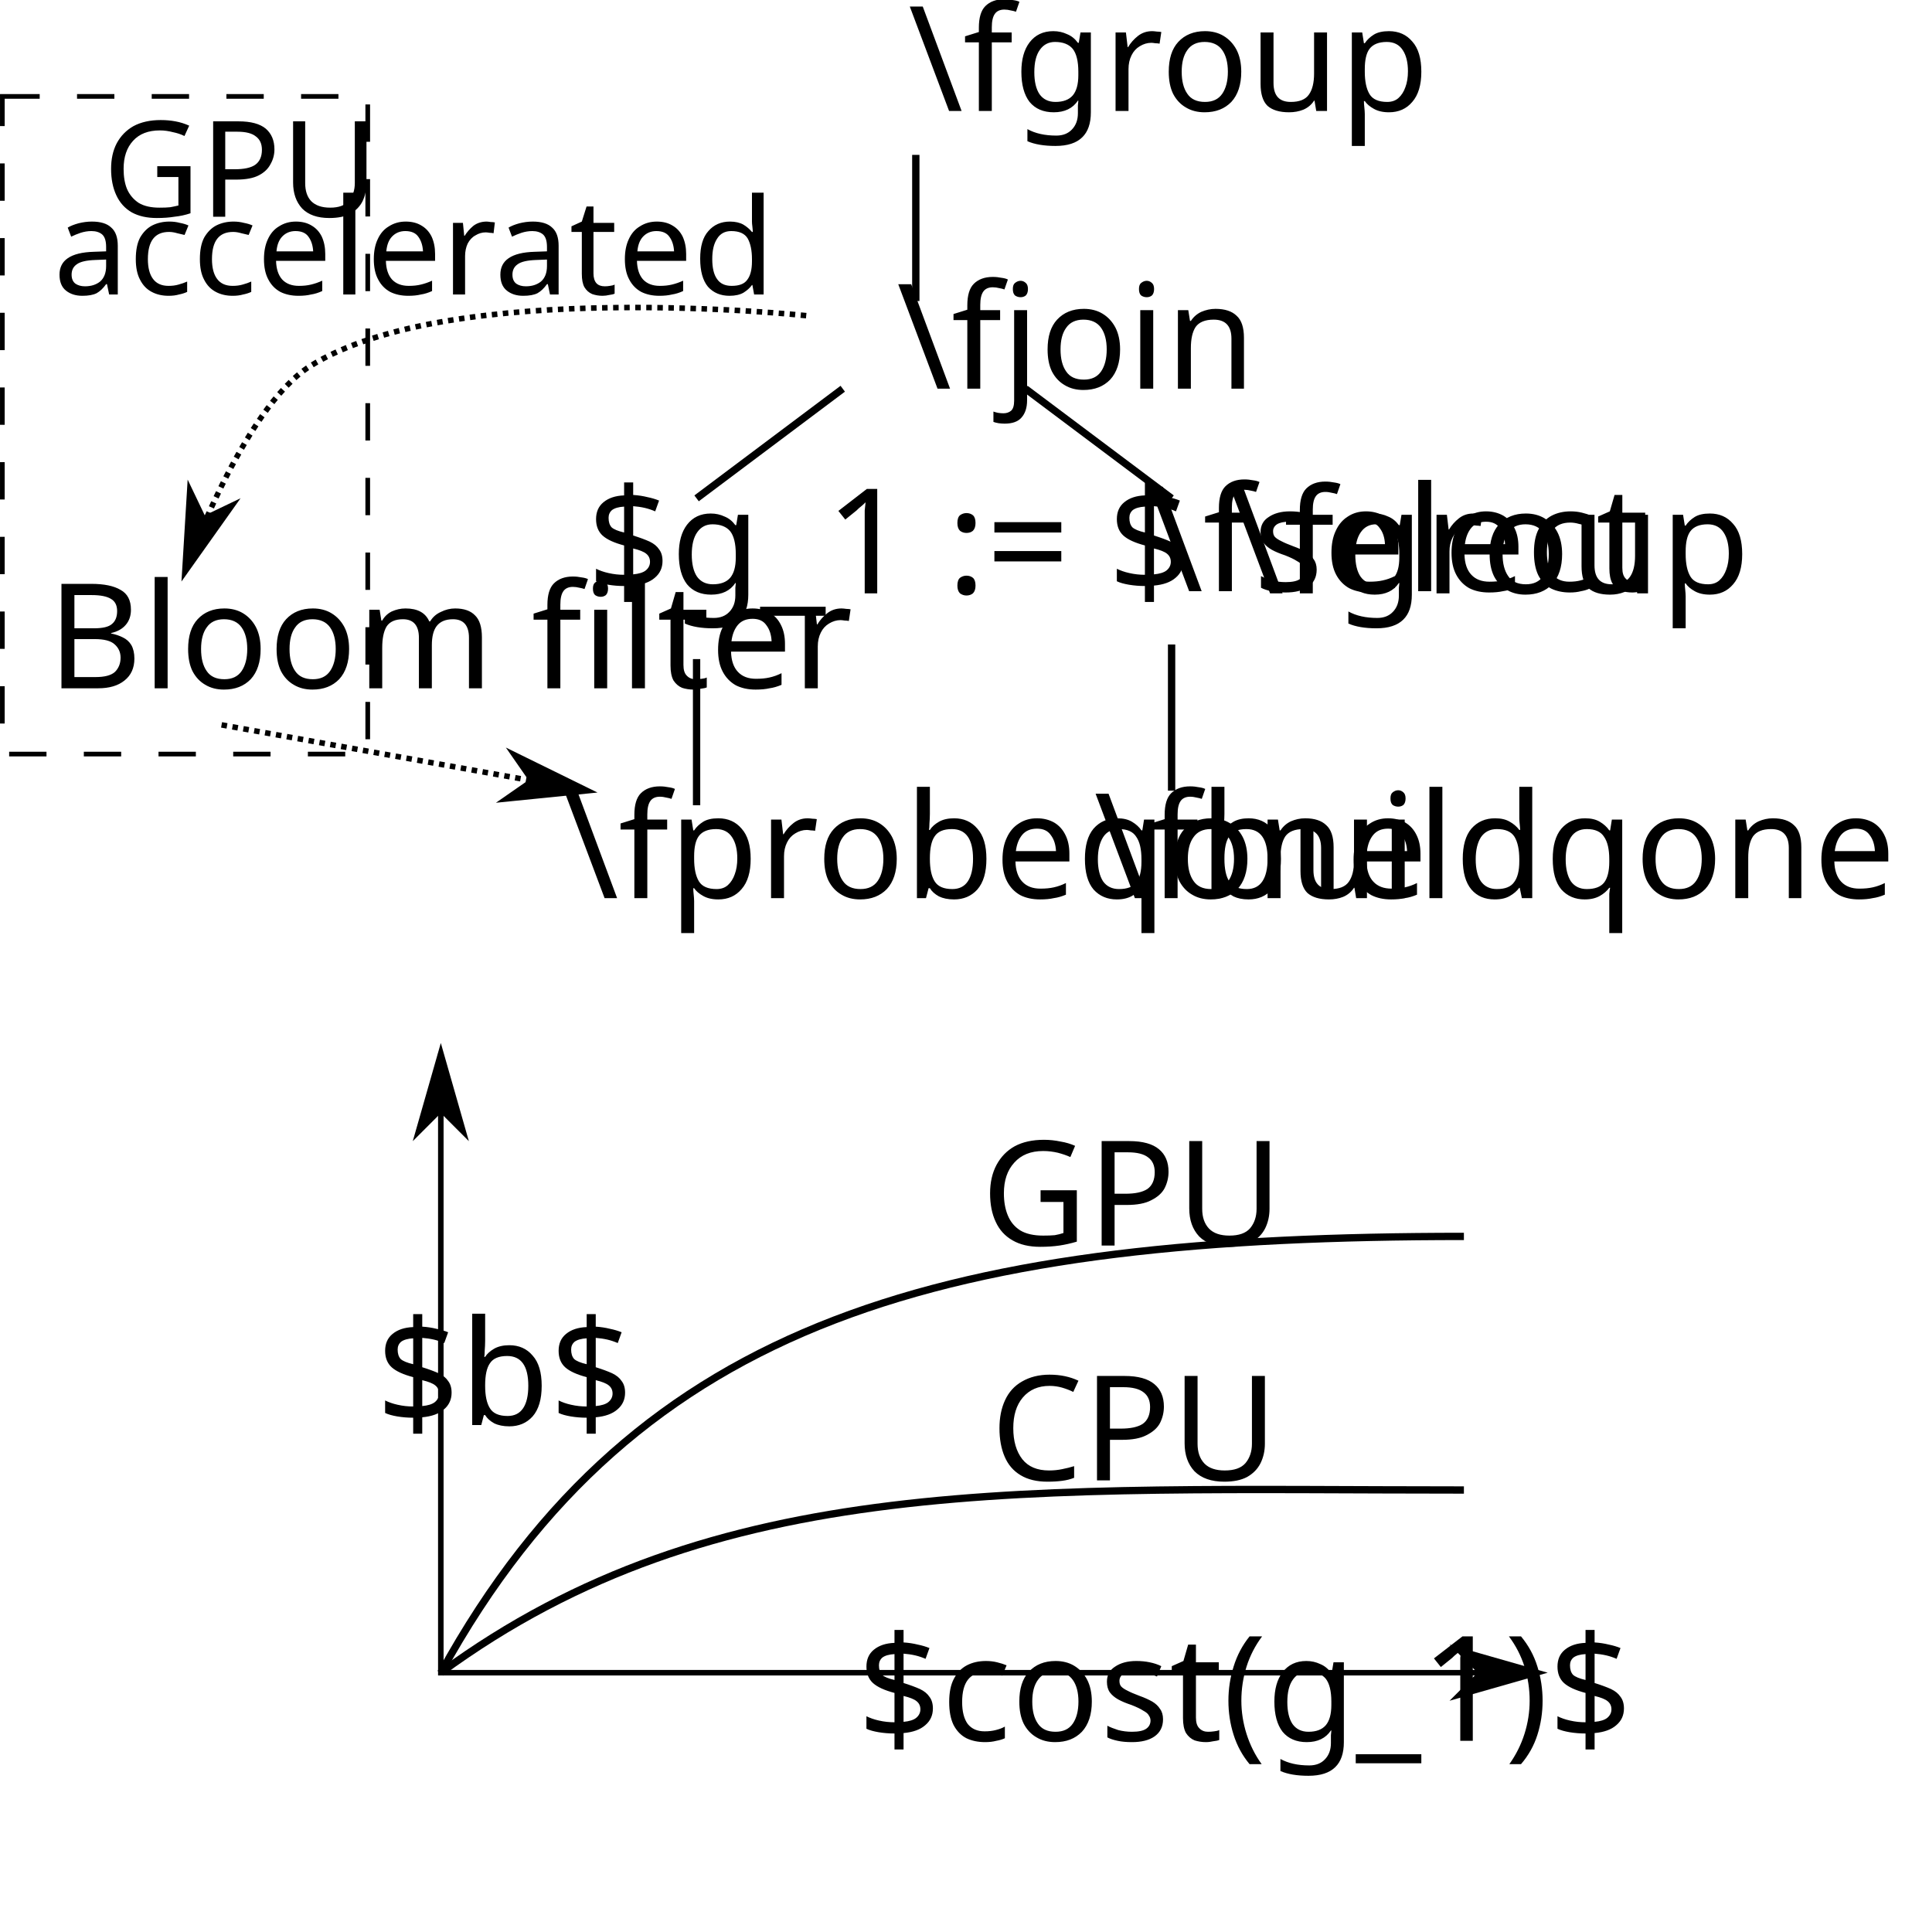
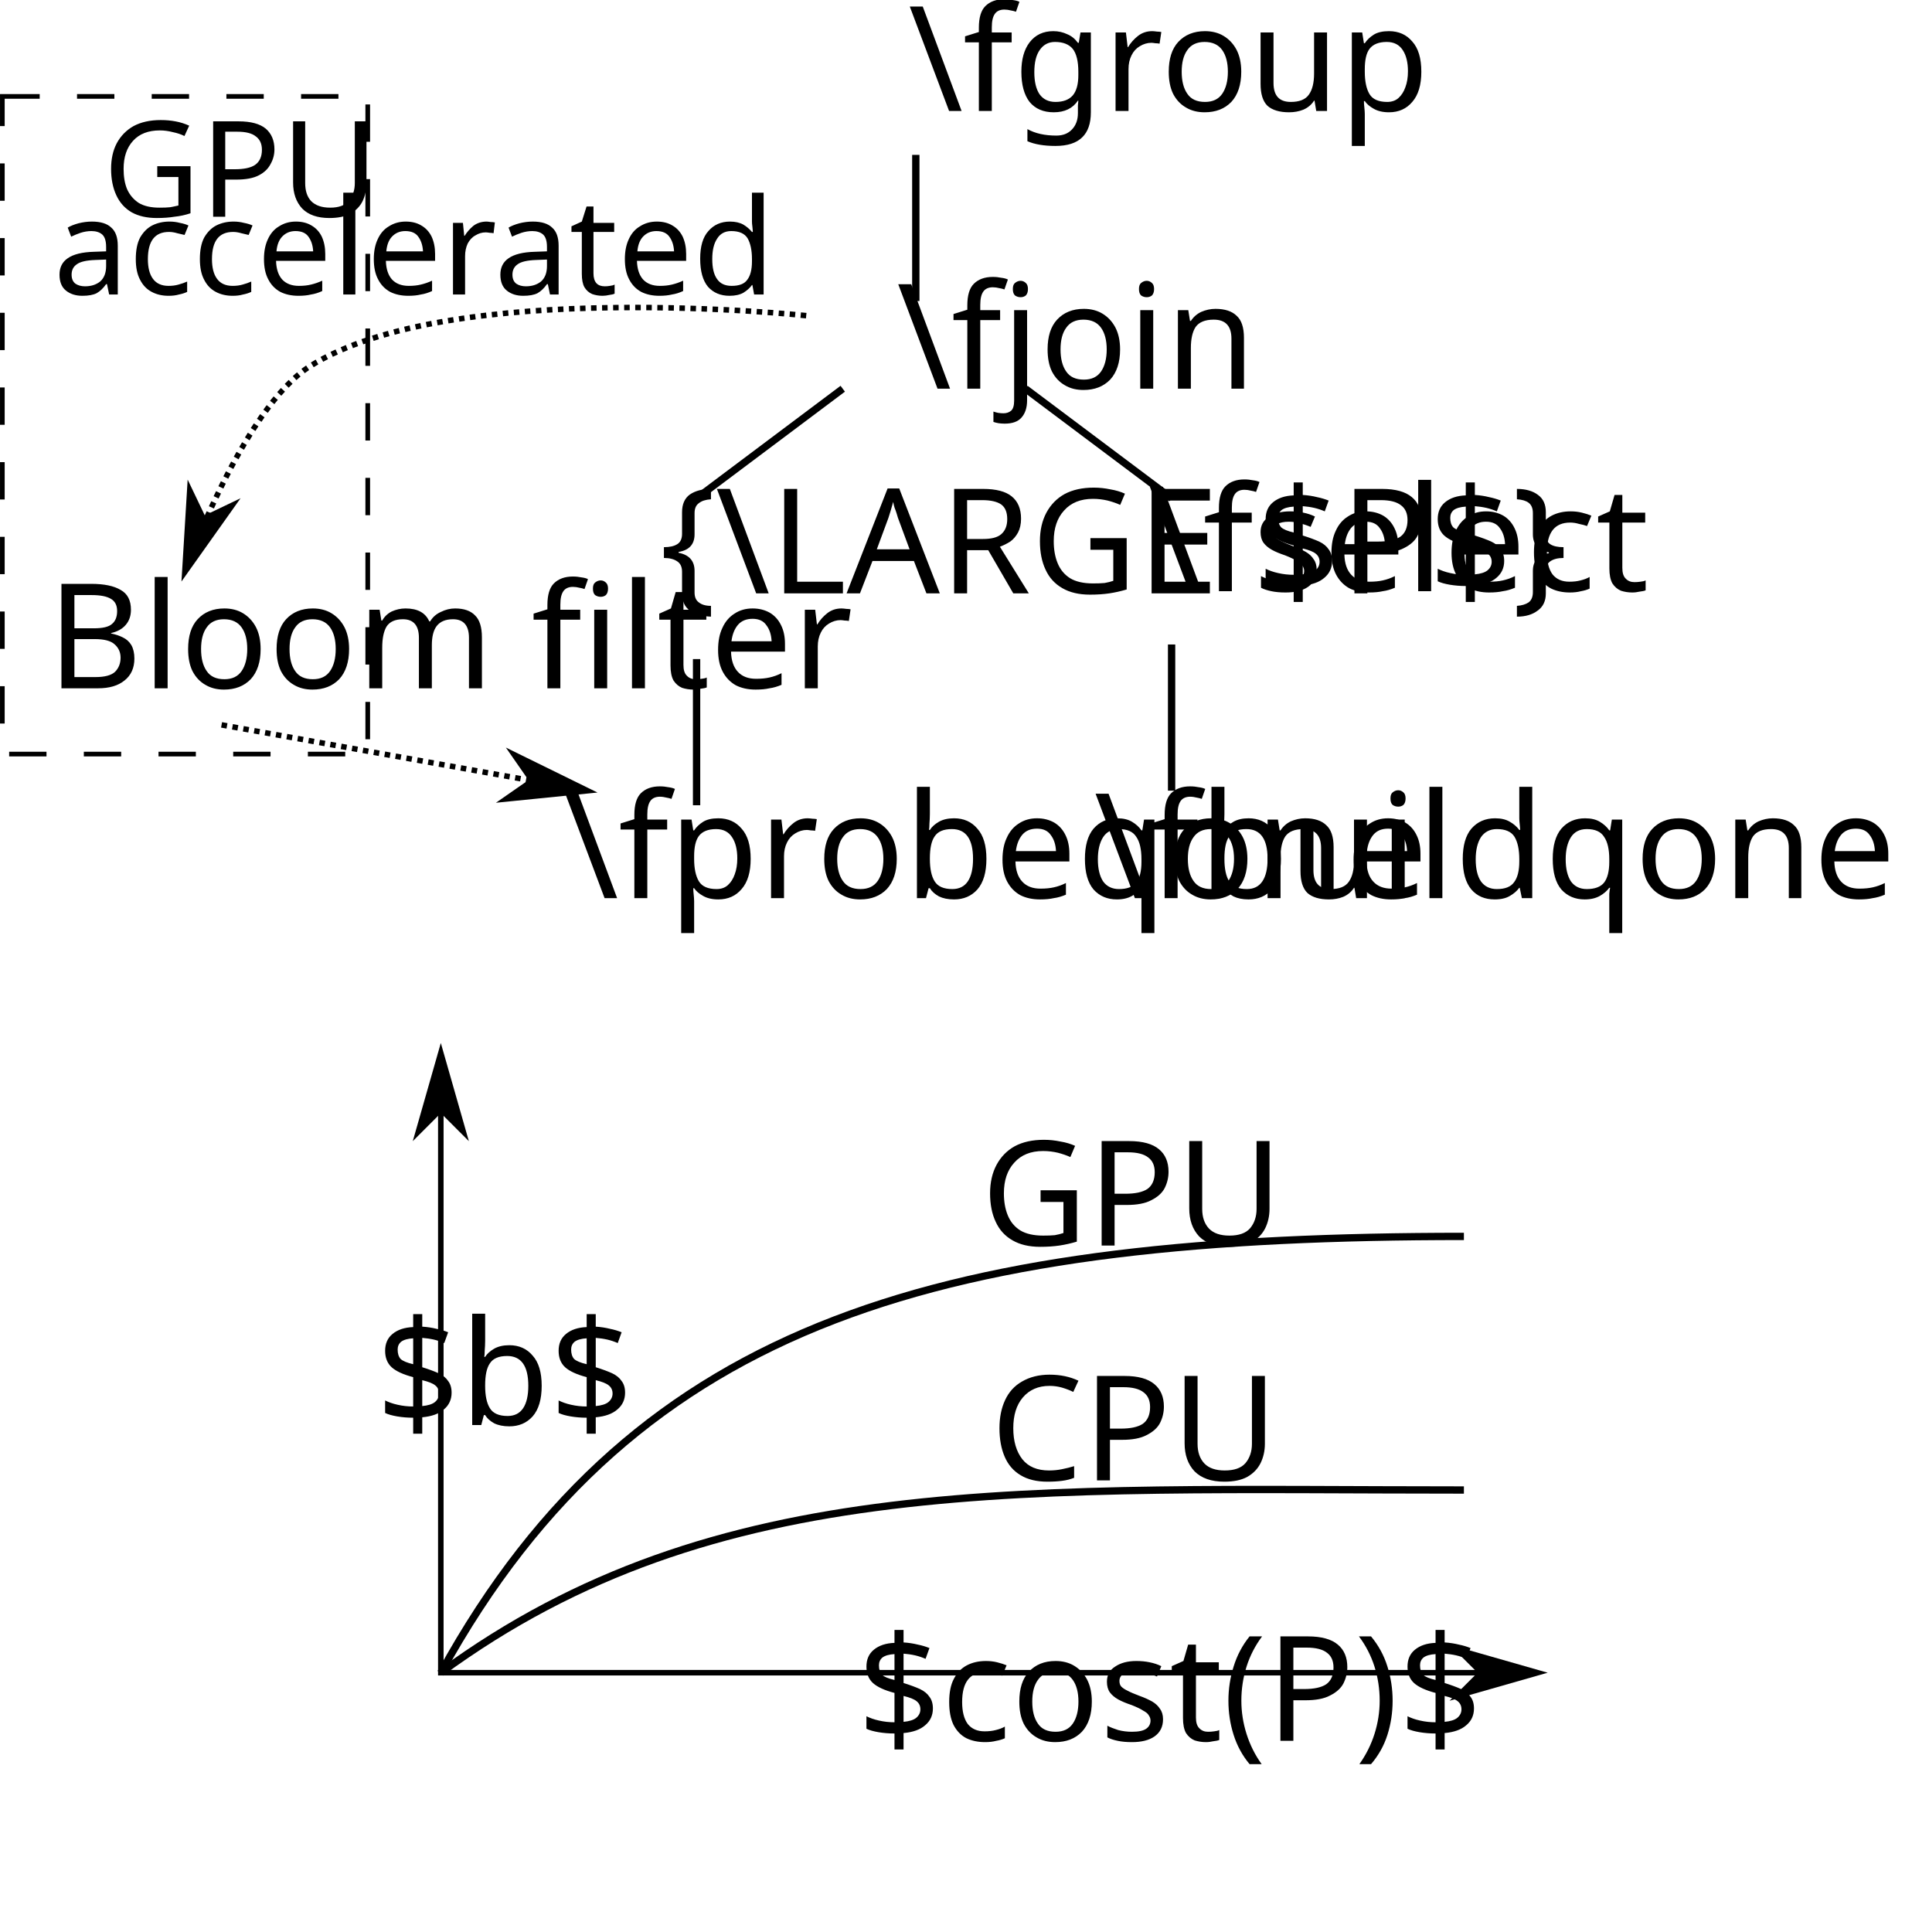
<svg xmlns="http://www.w3.org/2000/svg" width="69.208mm" height="69.952mm" viewBox="0 0 69.208 69.952" version="1.1" id="svg8">
  <defs id="defs2">
    <marker orient="auto" refY="0" refX="0" id="Arrow1Lend" style="overflow:visible">
      <path id="path872" d="M 0,0 5,-5 -12.5,0 5,5 Z" style="fill:#000000;fill-opacity:1;fill-rule:evenodd;stroke:#000000;stroke-width:1pt;stroke-opacity:1" transform="matrix(-0.8,0,0,-0.8,-10,0)" />
    </marker>
    <marker orient="auto" refY="0" refX="0" id="Arrow1Lstart" style="overflow:visible">
      <path id="path869" d="M 0,0 5,-5 -12.5,0 5,5 Z" style="fill:#000000;fill-opacity:1;fill-rule:evenodd;stroke:#000000;stroke-width:1pt;stroke-opacity:1" transform="matrix(0.8,0,0,0.8,10,0)" />
    </marker>
    <marker style="overflow:visible" id="marker2946" refX="0" refY="0" orient="auto">
      <path transform="matrix(-0.8,0,0,-0.8,-10,0)" style="fill:#000000;fill-opacity:1;fill-rule:evenodd;stroke:#000000;stroke-width:1pt;stroke-opacity:1" d="M 0,0 5,-5 -12.5,0 5,5 Z" id="path2944" />
    </marker>
    <marker style="overflow:visible" id="marker2334" refX="0" refY="0" orient="auto">
      <path transform="matrix(0.8,0,0,0.8,10,0)" style="fill:#000000;fill-opacity:1;fill-rule:evenodd;stroke:#000000;stroke-width:1pt;stroke-opacity:1" d="M 0,0 5,-5 -12.5,0 5,5 Z" id="path2332" />
    </marker>
    <marker orient="auto" refY="0" refX="0" id="marker1938" style="overflow:visible">
      <path id="path1936" d="M 0,0 5,-5 -12.5,0 5,5 Z" style="fill:#000000;fill-opacity:1;fill-rule:evenodd;stroke:#000000;stroke-width:1pt;stroke-opacity:1" transform="matrix(0.8,0,0,0.8,10,0)" />
    </marker>
    <marker orient="auto" refY="0" refX="0" id="marker1762" style="overflow:visible">
      <path id="path1760" d="M 0,0 5,-5 -12.5,0 5,5 Z" style="fill:#000000;fill-opacity:1;fill-rule:evenodd;stroke:#000000;stroke-width:1pt;stroke-opacity:1" transform="matrix(-0.8,0,0,-0.8,-10,0)" />
    </marker>
    <marker orient="auto" refY="0" refX="0" id="marker1704" style="overflow:visible">
      <path id="path1702" d="M 0,0 5,-5 -12.5,0 5,5 Z" style="fill:#000000;fill-opacity:1;fill-rule:evenodd;stroke:#000000;stroke-width:1pt;stroke-opacity:1" transform="matrix(-0.8,0,0,-0.8,-10,0)" />
    </marker>
    <marker style="overflow:visible" id="marker1540" refX="0" refY="0" orient="auto">
      <path transform="matrix(-0.8,0,0,-0.8,-10,0)" style="fill:#000000;fill-opacity:1;fill-rule:evenodd;stroke:#000000;stroke-width:1pt;stroke-opacity:1" d="M 0,0 5,-5 -12.5,0 5,5 Z" id="path1538" />
    </marker>
    <marker style="overflow:visible" id="marker1530" refX="0" refY="0" orient="auto">
      <path transform="matrix(-0.8,0,0,-0.8,-10,0)" style="fill:#000000;fill-opacity:1;fill-rule:evenodd;stroke:#000000;stroke-width:1pt;stroke-opacity:1" d="M 0,0 5,-5 -12.5,0 5,5 Z" id="path1528" />
    </marker>
    <marker orient="auto" refY="0" refX="0" id="marker1468" style="overflow:visible">
      <path id="path1466" d="M 0,0 5,-5 -12.5,0 5,5 Z" style="fill:#000000;fill-opacity:1;fill-rule:evenodd;stroke:#000000;stroke-width:1pt;stroke-opacity:1" transform="matrix(0.8,0,0,0.8,10,0)" />
    </marker>
    <marker style="overflow:visible" id="marker1422" refX="0" refY="0" orient="auto">
      <path transform="matrix(0.8,0,0,0.8,10,0)" style="fill:#000000;fill-opacity:1;fill-rule:evenodd;stroke:#000000;stroke-width:1pt;stroke-opacity:1" d="M 0,0 5,-5 -12.5,0 5,5 Z" id="path1420" />
    </marker>
    <marker orient="auto" refY="0" refX="0" id="marker1938-5" style="overflow:visible">
      <path id="path1936-0" d="M 0,0 5,-5 -12.5,0 5,5 Z" style="fill:#000000;fill-opacity:1;fill-rule:evenodd;stroke:#000000;stroke-width:1pt;stroke-opacity:1" transform="matrix(0.8,0,0,0.8,10,0)" />
    </marker>
    <marker orient="auto" refY="0" refX="0" id="Arrow1Lstart-8" style="overflow:visible">
      <path id="path869-8" d="M 0,0 5,-5 -12.5,0 5,5 Z" style="fill:#000000;fill-opacity:1;fill-rule:evenodd;stroke:#000000;stroke-width:1pt;stroke-opacity:1" transform="matrix(0.8,0,0,0.8,10,0)" />
    </marker>
    <marker orient="auto" refY="0" refX="0" id="Arrow1Lend-9" style="overflow:visible">
      <path id="path872-7" d="M 0,0 5,-5 -12.5,0 5,5 Z" style="fill:#000000;fill-opacity:1;fill-rule:evenodd;stroke:#000000;stroke-width:1pt;stroke-opacity:1" transform="matrix(-0.8,0,0,-0.8,-10,0)" />
    </marker>
  </defs>
  <g id="layer1" transform="translate(-55.47799,-15.69624)">
    <text xml:space="preserve" style="font-style:normal;font-variant:normal;font-weight:normal;font-stretch:normal;font-size:5.292px;line-height:1.25;font-family:sans-serif;-inkscape-font-specification:'sans-serif, Normal';font-variant-ligatures:normal;font-variant-caps:normal;font-variant-numeric:normal;font-feature-settings:normal;text-align:start;letter-spacing:0px;word-spacing:0px;writing-mode:lr-tb;text-anchor:start;fill:#000000;fill-opacity:1;stroke:none;stroke-width:0.265" x="87.955" y="29.771" id="text838">
      <tspan id="tspan836" x="87.955" y="29.771" style="font-style:normal;font-variant:normal;font-weight:normal;font-stretch:normal;font-size:5.292px;font-family:sans-serif;-inkscape-font-specification:'sans-serif, Normal';font-variant-ligatures:normal;font-variant-caps:normal;font-variant-numeric:normal;font-feature-settings:normal;text-align:start;writing-mode:lr-tb;text-anchor:start;stroke-width:0.265">\fjoin</tspan>
    </text>
    <text xml:space="preserve" style="font-style:normal;font-variant:normal;font-weight:normal;font-stretch:normal;font-size:5.292px;line-height:1.25;font-family:sans-serif;-inkscape-font-specification:'sans-serif, Normal';font-variant-ligatures:normal;font-variant-caps:normal;font-variant-numeric:normal;font-feature-settings:normal;text-align:start;letter-spacing:0px;word-spacing:0px;writing-mode:lr-tb;text-anchor:start;fill:#000000;fill-opacity:1;stroke:none;stroke-width:0.265" x="97.064" y="37.104" id="text842">
      <tspan id="tspan840" x="97.064" y="37.104" style="font-style:normal;font-variant:normal;font-weight:normal;font-stretch:normal;font-size:5.292px;font-family:sans-serif;-inkscape-font-specification:'sans-serif, Normal';font-variant-ligatures:normal;font-variant-caps:normal;font-variant-numeric:normal;font-feature-settings:normal;text-align:start;writing-mode:lr-tb;text-anchor:start;stroke-width:0.265">\fselect</tspan>
    </text>
-     <text xml:space="preserve" style="font-style:normal;font-variant:normal;font-weight:normal;font-stretch:normal;font-size:5.292px;line-height:1.25;font-family:sans-serif;-inkscape-font-specification:'sans-serif, Normal';font-variant-ligatures:normal;font-variant-caps:normal;font-variant-numeric:normal;font-feature-settings:normal;text-align:start;letter-spacing:0px;word-spacing:0px;writing-mode:lr-tb;text-anchor:start;fill:#000000;fill-opacity:1;stroke:none;stroke-width:0.265" x="76.729" y="37.179" id="text842-7">
-       <tspan id="tspan840-5" x="76.729" y="37.179" style="font-style:normal;font-variant:normal;font-weight:normal;font-stretch:normal;font-size:5.292px;font-family:sans-serif;-inkscape-font-specification:'sans-serif, Normal';font-variant-ligatures:normal;font-variant-caps:normal;font-variant-numeric:normal;font-feature-settings:normal;text-align:start;writing-mode:lr-tb;text-anchor:start;stroke-width:0.265">$g_1 := $ \fgroup</tspan>
+     <text xml:space="preserve" style="font-style:normal;font-variant:normal;font-weight:normal;font-stretch:normal;font-size:5.292px;line-height:1.25;font-family:sans-serif;-inkscape-font-specification:'sans-serif, Normal';font-variant-ligatures:normal;font-variant-caps:normal;font-variant-numeric:normal;font-feature-settings:normal;text-align:start;letter-spacing:0px;word-spacing:0px;writing-mode:lr-tb;text-anchor:start;fill:#000000;fill-opacity:1;stroke:none;stroke-width:0.265" x="79.375" y="37.179" id="text842-7">
+       <tspan id="tspan840-5" x="79.375" y="37.179" style="font-style:normal;font-variant:normal;font-weight:normal;font-stretch:normal;font-size:5.292px;font-family:sans-serif;-inkscape-font-specification:'sans-serif, Normal';font-variant-ligatures:normal;font-variant-caps:normal;font-variant-numeric:normal;font-feature-settings:normal;text-align:start;writing-mode:lr-tb;text-anchor:start;stroke-width:0.265">{\LARGE $P$}</tspan>
    </text>
    <text xml:space="preserve" style="font-style:normal;font-variant:normal;font-weight:normal;font-stretch:normal;font-size:5.292px;line-height:1.25;font-family:sans-serif;-inkscape-font-specification:'sans-serif, Normal';font-variant-ligatures:normal;font-variant-caps:normal;font-variant-numeric:normal;font-feature-settings:normal;text-align:start;letter-spacing:0px;word-spacing:0px;writing-mode:lr-tb;text-anchor:start;fill:#000000;fill-opacity:1;stroke:none;stroke-width:0.265" x="95.099" y="48.216" id="text842-7-8">
      <tspan id="tspan840-5-3" x="95.099" y="48.216" style="font-style:normal;font-variant:normal;font-weight:normal;font-stretch:normal;font-size:5.292px;font-family:sans-serif;-inkscape-font-specification:'sans-serif, Normal';font-variant-ligatures:normal;font-variant-caps:normal;font-variant-numeric:normal;font-feature-settings:normal;text-align:start;writing-mode:lr-tb;text-anchor:start;stroke-width:0.265">\fbuildqone</tspan>
    </text>
    <text xml:space="preserve" style="font-style:normal;font-variant:normal;font-weight:normal;font-stretch:normal;font-size:5.292px;line-height:1.25;font-family:sans-serif;-inkscape-font-specification:'sans-serif, Normal';font-variant-ligatures:normal;font-variant-caps:normal;font-variant-numeric:normal;font-feature-settings:normal;text-align:start;letter-spacing:0px;word-spacing:0px;writing-mode:lr-tb;text-anchor:start;fill:#000000;fill-opacity:1;stroke:none;stroke-width:0.265" x="75.898" y="48.216" id="text842-7-8-9">
      <tspan id="tspan840-5-3-6" x="75.898" y="48.216" style="font-style:normal;font-variant:normal;font-weight:normal;font-stretch:normal;font-size:5.292px;font-family:sans-serif;-inkscape-font-specification:'sans-serif, Normal';font-variant-ligatures:normal;font-variant-caps:normal;font-variant-numeric:normal;font-feature-settings:normal;text-align:start;writing-mode:lr-tb;text-anchor:start;stroke-width:0.265">\fprobeqone</tspan>
    </text>
    <path style="fill:none;stroke:#000000;stroke-width:0.265px;stroke-linecap:butt;stroke-linejoin:miter;stroke-opacity:1" d="m 92.604,29.771 5.292,3.969" id="path981" />
    <path style="fill:none;stroke:#000000;stroke-width:0.265px;stroke-linecap:butt;stroke-linejoin:miter;stroke-opacity:1" d="m 85.99,29.771 -5.292,3.969" id="path983" />
    <text xml:space="preserve" style="font-style:normal;font-variant:normal;font-weight:normal;font-stretch:normal;font-size:5.292px;line-height:1.25;font-family:sans-serif;-inkscape-font-specification:'sans-serif, Normal';font-variant-ligatures:normal;font-variant-caps:normal;font-variant-numeric:normal;font-feature-settings:normal;text-align:start;letter-spacing:0px;word-spacing:0px;writing-mode:lr-tb;text-anchor:start;fill:#000000;fill-opacity:1;stroke:none;stroke-width:0.265" x="88.371" y="19.717" id="text842-7-2">
      <tspan id="tspan840-5-9" x="88.371" y="19.717" style="font-style:normal;font-variant:normal;font-weight:normal;font-stretch:normal;font-size:5.292px;font-family:sans-serif;-inkscape-font-specification:'sans-serif, Normal';font-variant-ligatures:normal;font-variant-caps:normal;font-variant-numeric:normal;font-feature-settings:normal;text-align:start;writing-mode:lr-tb;text-anchor:start;stroke-width:0.265">\fgroup</tspan>
    </text>
    <path style="fill:none;stroke:#000000;stroke-width:0.265;stroke-linecap:butt;stroke-linejoin:miter;stroke-miterlimit:4;stroke-dasharray:none;stroke-opacity:1" d="m 88.635,21.304 v 5.292" id="path987-4" />
    <text xml:space="preserve" style="font-style:normal;font-variant:normal;font-weight:normal;font-stretch:normal;font-size:5.292px;line-height:1.25;font-family:sans-serif;-inkscape-font-specification:'sans-serif, Normal';font-variant-ligatures:normal;font-variant-caps:normal;font-variant-numeric:normal;font-feature-settings:normal;text-align:start;letter-spacing:0px;word-spacing:0px;writing-mode:lr-tb;text-anchor:start;fill:#000000;fill-opacity:1;stroke:none;stroke-width:0.265" x="57.188" y="40.619" id="text842-7-8-9-1">
      <tspan id="tspan840-5-3-6-7" x="57.188" y="40.619" style="font-style:normal;font-variant:normal;font-weight:normal;font-stretch:normal;font-size:5.292px;font-family:sans-serif;-inkscape-font-specification:'sans-serif, Normal';font-variant-ligatures:normal;font-variant-caps:normal;font-variant-numeric:normal;font-feature-settings:normal;text-align:start;writing-mode:lr-tb;text-anchor:start;stroke-width:0.265">Bloom filter</tspan>
    </text>
    <path style="fill:none;stroke:#000000;stroke-width:0.2;stroke-linecap:butt;stroke-linejoin:miter;stroke-miterlimit:4;stroke-dasharray:0.2, 0.2;stroke-dashoffset:0;stroke-opacity:1;marker-end:url(#marker2946)" d="m 63.5,41.942 13.229,2.381" id="path2910" />
    <path style="fill:none;stroke:#000000;stroke-width:0.2;stroke-linecap:butt;stroke-linejoin:miter;stroke-miterlimit:4;stroke-dasharray:0.2, 0.2;stroke-dashoffset:0;stroke-opacity:1;marker-end:url(#marker1762)" d="m 84.667,27.125 c 0,0 -12.872,-1.38 -17.963,1.83 -2.453,1.547 -4.527,7.43 -4.527,7.43" id="path2912" />
    <rect style="fill:none;fill-opacity:1;stroke:#000000;stroke-width:0.169;stroke-linecap:butt;stroke-miterlimit:4;stroke-dasharray:1.352, 1.352;stroke-dashoffset:0;stroke-opacity:1" id="rect8828" width="13.229" height="23.812" x="55.563" y="19.187" />
    <text xml:space="preserve" style="font-style:normal;font-weight:normal;font-size:4.837px;line-height:1.25;font-family:sans-serif;letter-spacing:0px;word-spacing:0px;fill:#000000;fill-opacity:1;stroke:none;stroke-width:0.121" x="59.205" y="23.541" id="text8842">
      <tspan id="tspan8840" x="59.205" y="23.541" style="stroke-width:0.121">GPU</tspan>
    </text>
    <text xml:space="preserve" style="font-style:normal;font-weight:normal;font-size:4.837px;line-height:1.25;font-family:sans-serif;letter-spacing:0px;word-spacing:0px;fill:#000000;fill-opacity:1;stroke:none;stroke-width:0.121" x="57.416" y="26.357" id="text8842-8">
      <tspan id="tspan8840-9" x="57.416" y="26.357" style="stroke-width:0.121">accelerated</tspan>
    </text>
    <path style="fill:none;stroke:#000000;stroke-width:0.265;stroke-linecap:butt;stroke-linejoin:miter;stroke-miterlimit:4;stroke-dasharray:none;stroke-opacity:1" d="m 80.698,39.56 v 5.292" id="path987-4-4" />
    <path style="fill:none;stroke:#000000;stroke-width:0.265;stroke-linecap:butt;stroke-linejoin:miter;stroke-miterlimit:4;stroke-dasharray:none;stroke-opacity:1" d="m 97.896,39.031 v 5.292" id="path987-4-4-4" />
    <path style="fill:none;stroke:#000000;stroke-width:0.2;stroke-linecap:butt;stroke-linejoin:miter;stroke-miterlimit:4;stroke-dasharray:none;stroke-opacity:1;marker-start:url(#Arrow1Lstart-8);marker-end:url(#Arrow1Lend-9)" d="m 71.438,53.848 -10e-7,22.412 h 39.687" id="path867" />
    <text xml:space="preserve" style="font-style:normal;font-variant:normal;font-weight:normal;font-stretch:normal;font-size:5.292px;line-height:1.25;font-family:sans-serif;-inkscape-font-specification:'sans-serif, Normal';font-variant-ligatures:normal;font-variant-caps:normal;font-variant-numeric:normal;font-feature-settings:normal;text-align:start;letter-spacing:0px;word-spacing:0px;writing-mode:lr-tb;text-anchor:start;fill:#000000;fill-opacity:1;stroke:none;stroke-width:0.265" x="86.518" y="78.726" id="text842-7-2-8">
-       <tspan id="tspan840-5-9-8" x="86.518" y="78.726" style="font-style:normal;font-variant:normal;font-weight:normal;font-stretch:normal;font-size:5.292px;font-family:sans-serif;-inkscape-font-specification:'sans-serif, Normal';font-variant-ligatures:normal;font-variant-caps:normal;font-variant-numeric:normal;font-feature-settings:normal;text-align:start;writing-mode:lr-tb;text-anchor:start;stroke-width:0.265">$cost(g_1)$</tspan>
+       <tspan id="tspan840-5-9-8" x="86.518" y="78.726" style="font-style:normal;font-variant:normal;font-weight:normal;font-stretch:normal;font-size:5.292px;font-family:sans-serif;-inkscape-font-specification:'sans-serif, Normal';font-variant-ligatures:normal;font-variant-caps:normal;font-variant-numeric:normal;font-feature-settings:normal;text-align:start;writing-mode:lr-tb;text-anchor:start;stroke-width:0.265">$cost(P)$</tspan>
    </text>
    <path style="fill:none;stroke:#000000;stroke-width:0.265px;stroke-linecap:butt;stroke-linejoin:miter;stroke-opacity:1" d="m 71.437,76.26 c 7.144,-12.99 18.521,-15.797 37.042,-15.797" id="path2565" />
    <path style="fill:none;stroke:#000000;stroke-width:0.265px;stroke-linecap:butt;stroke-linejoin:miter;stroke-opacity:1" d="M 71.437,76.26 C 81.422,68.935 92.604,69.645 108.479,69.645" id="path2567" />
    <text xml:space="preserve" style="font-style:normal;font-variant:normal;font-weight:normal;font-stretch:normal;font-size:5.292px;line-height:1.25;font-family:sans-serif;-inkscape-font-specification:'sans-serif, Normal';font-variant-ligatures:normal;font-variant-caps:normal;font-variant-numeric:normal;font-feature-settings:normal;text-align:start;letter-spacing:0px;word-spacing:0px;writing-mode:lr-tb;text-anchor:start;fill:#000000;fill-opacity:1;stroke:none;stroke-width:0.265" x="90.996" y="60.792" id="text842-7-2-3-7">
      <tspan id="tspan840-5-9-1-6" x="90.996" y="60.792" style="font-style:normal;font-variant:normal;font-weight:normal;font-stretch:normal;font-size:5.292px;font-family:sans-serif;-inkscape-font-specification:'sans-serif, Normal';font-variant-ligatures:normal;font-variant-caps:normal;font-variant-numeric:normal;font-feature-settings:normal;text-align:start;writing-mode:lr-tb;text-anchor:start;stroke-width:0.265">GPU</tspan>
    </text>
    <text xml:space="preserve" style="font-style:normal;font-variant:normal;font-weight:normal;font-stretch:normal;font-size:5.292px;line-height:1.25;font-family:sans-serif;-inkscape-font-specification:'sans-serif, Normal';font-variant-ligatures:normal;font-variant-caps:normal;font-variant-numeric:normal;font-feature-settings:normal;text-align:start;letter-spacing:0px;word-spacing:0px;writing-mode:lr-tb;text-anchor:start;fill:#000000;fill-opacity:1;stroke:none;stroke-width:0.265" x="91.336" y="69.296" id="text842-7-2-3-7-4">
      <tspan id="tspan840-5-9-1-6-3" x="91.336" y="69.296" style="font-style:normal;font-variant:normal;font-weight:normal;font-stretch:normal;font-size:5.292px;font-family:sans-serif;-inkscape-font-specification:'sans-serif, Normal';font-variant-ligatures:normal;font-variant-caps:normal;font-variant-numeric:normal;font-feature-settings:normal;text-align:start;writing-mode:lr-tb;text-anchor:start;stroke-width:0.265">CPU</tspan>
    </text>
    <text xml:space="preserve" style="font-style:normal;font-variant:normal;font-weight:normal;font-stretch:normal;font-size:5.292px;line-height:1.25;font-family:sans-serif;-inkscape-font-specification:'sans-serif, Normal';font-variant-ligatures:normal;font-variant-caps:normal;font-variant-numeric:normal;font-feature-settings:normal;text-align:start;letter-spacing:0px;word-spacing:0px;writing-mode:lr-tb;text-anchor:start;fill:#000000;fill-opacity:1;stroke:none;stroke-width:0.265" x="69.093" y="67.292" id="text842-7-2-8-0">
      <tspan id="tspan840-5-9-8-9" x="69.093" y="67.292" style="font-style:normal;font-variant:normal;font-weight:normal;font-stretch:normal;font-size:5.292px;font-family:sans-serif;-inkscape-font-specification:'sans-serif, Normal';font-variant-ligatures:normal;font-variant-caps:normal;font-variant-numeric:normal;font-feature-settings:normal;text-align:start;writing-mode:lr-tb;text-anchor:start;stroke-width:0.265">$b$</tspan>
    </text>
  </g>
</svg>
